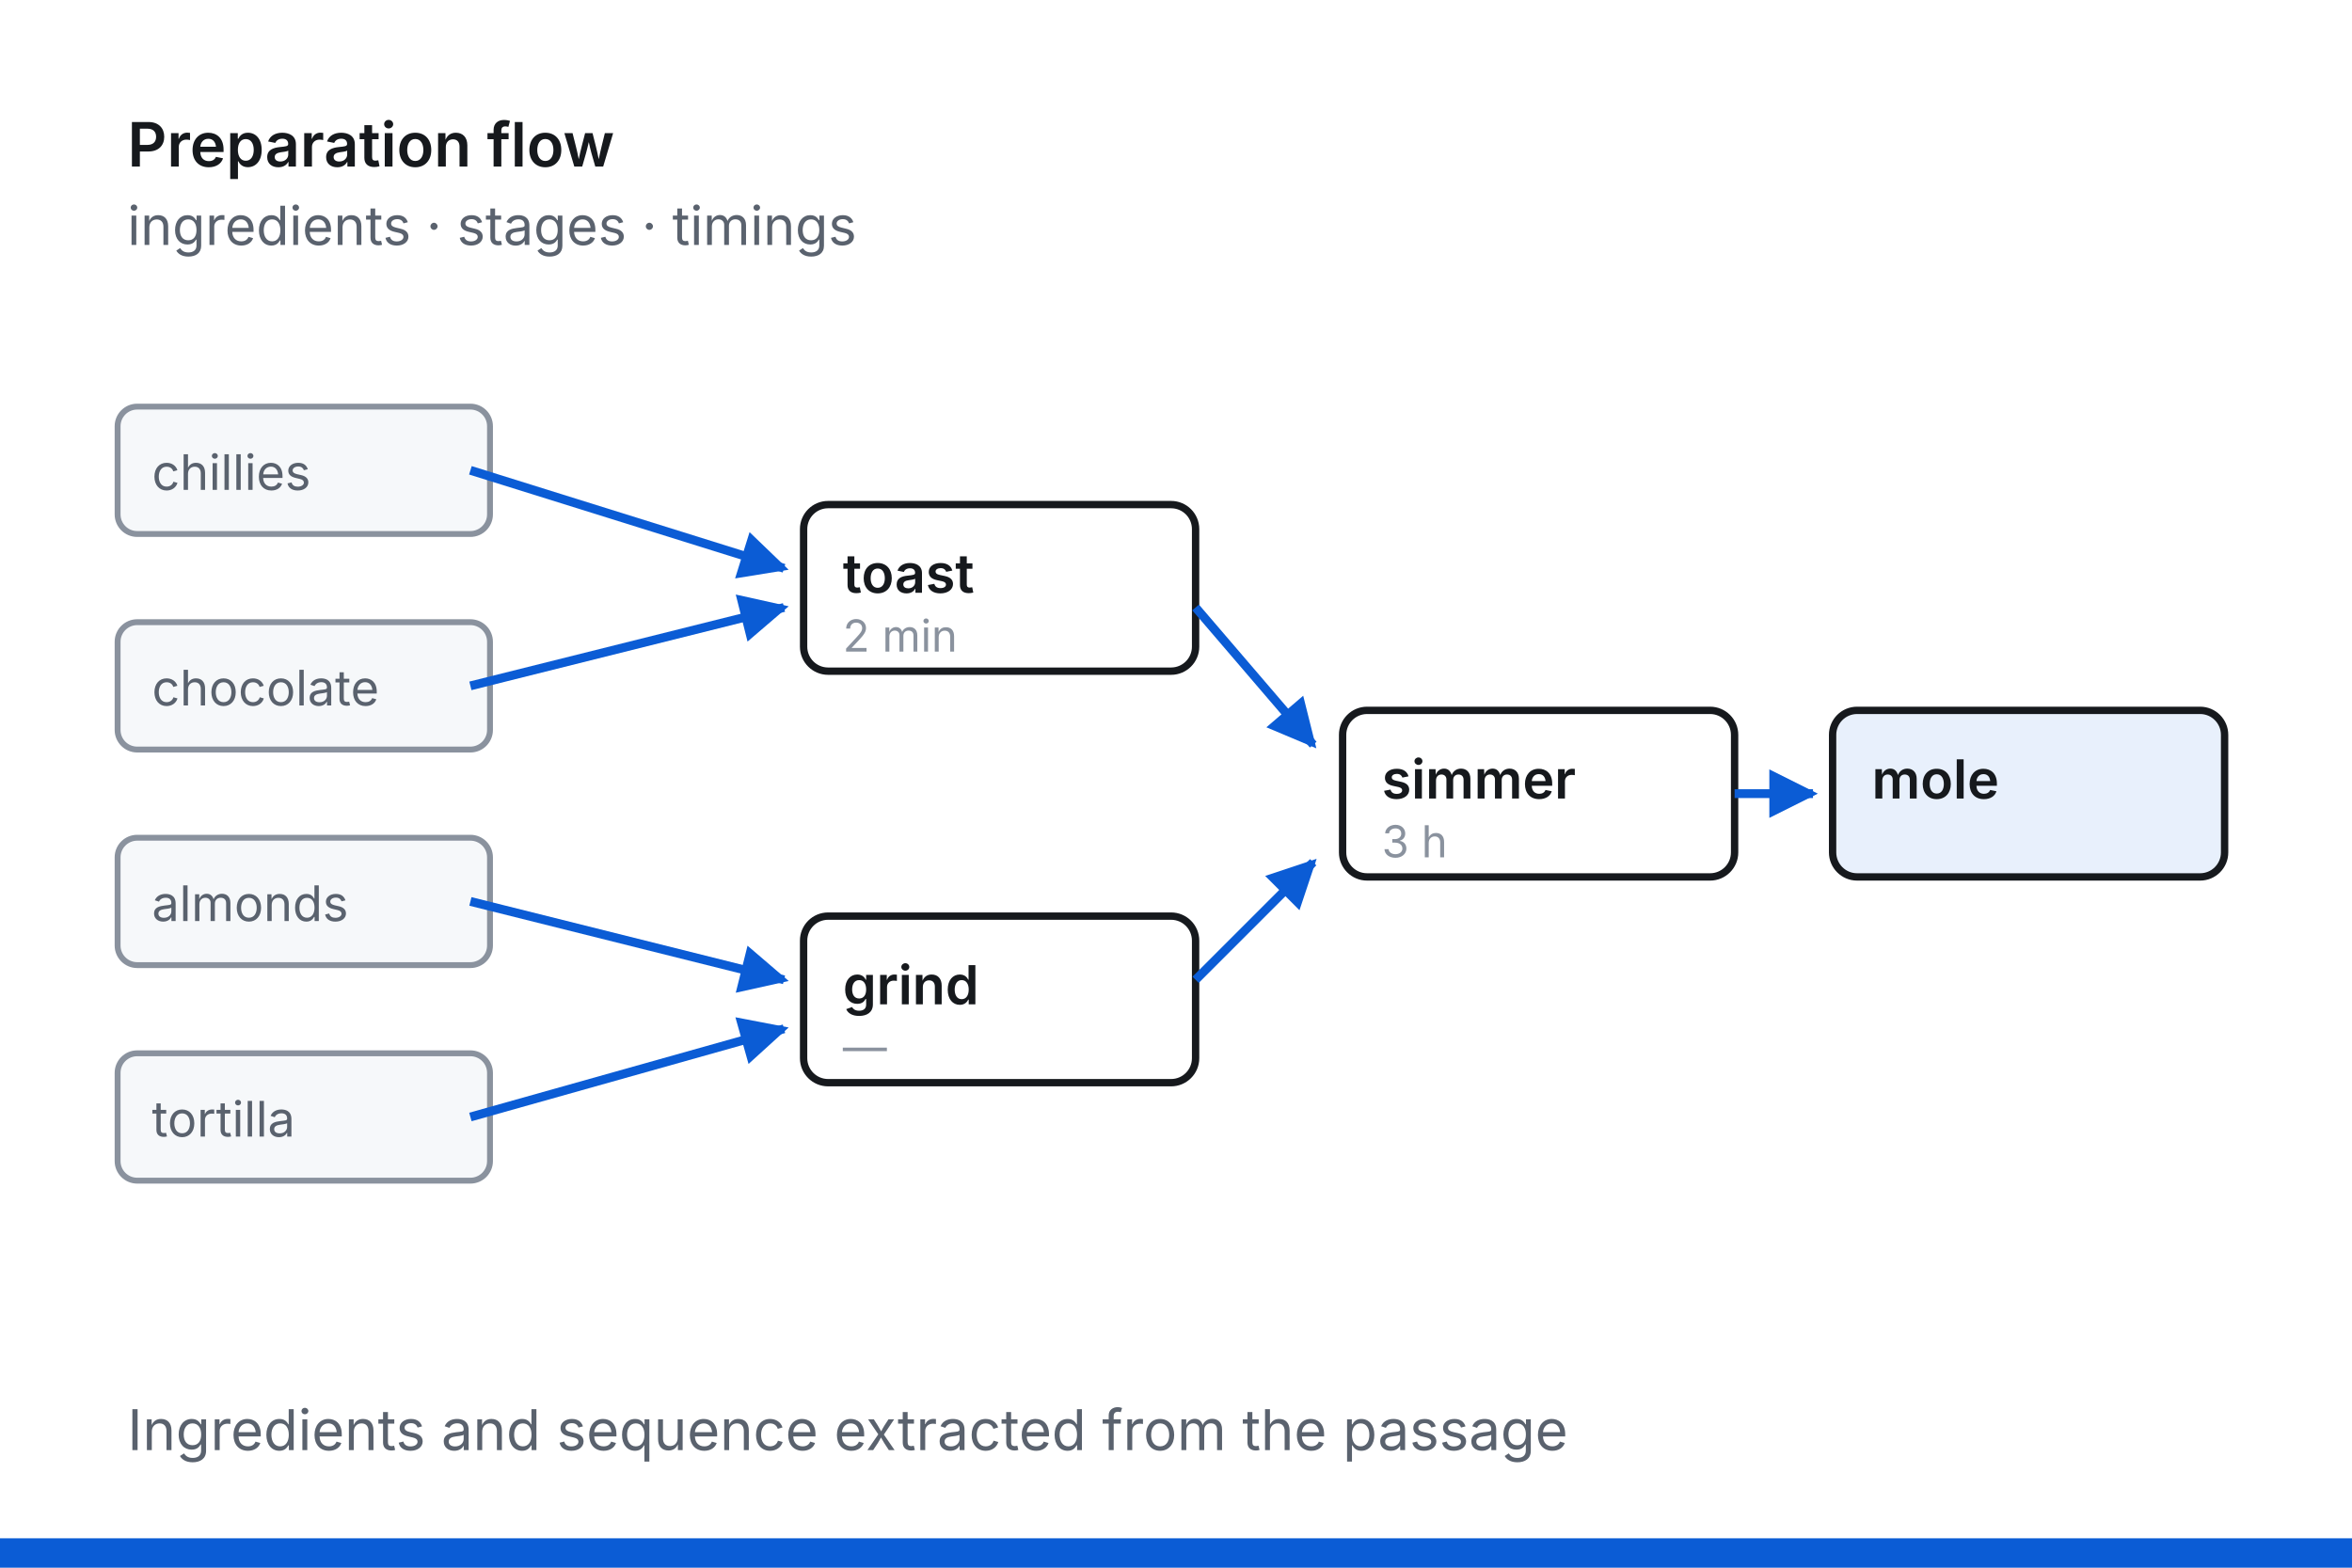
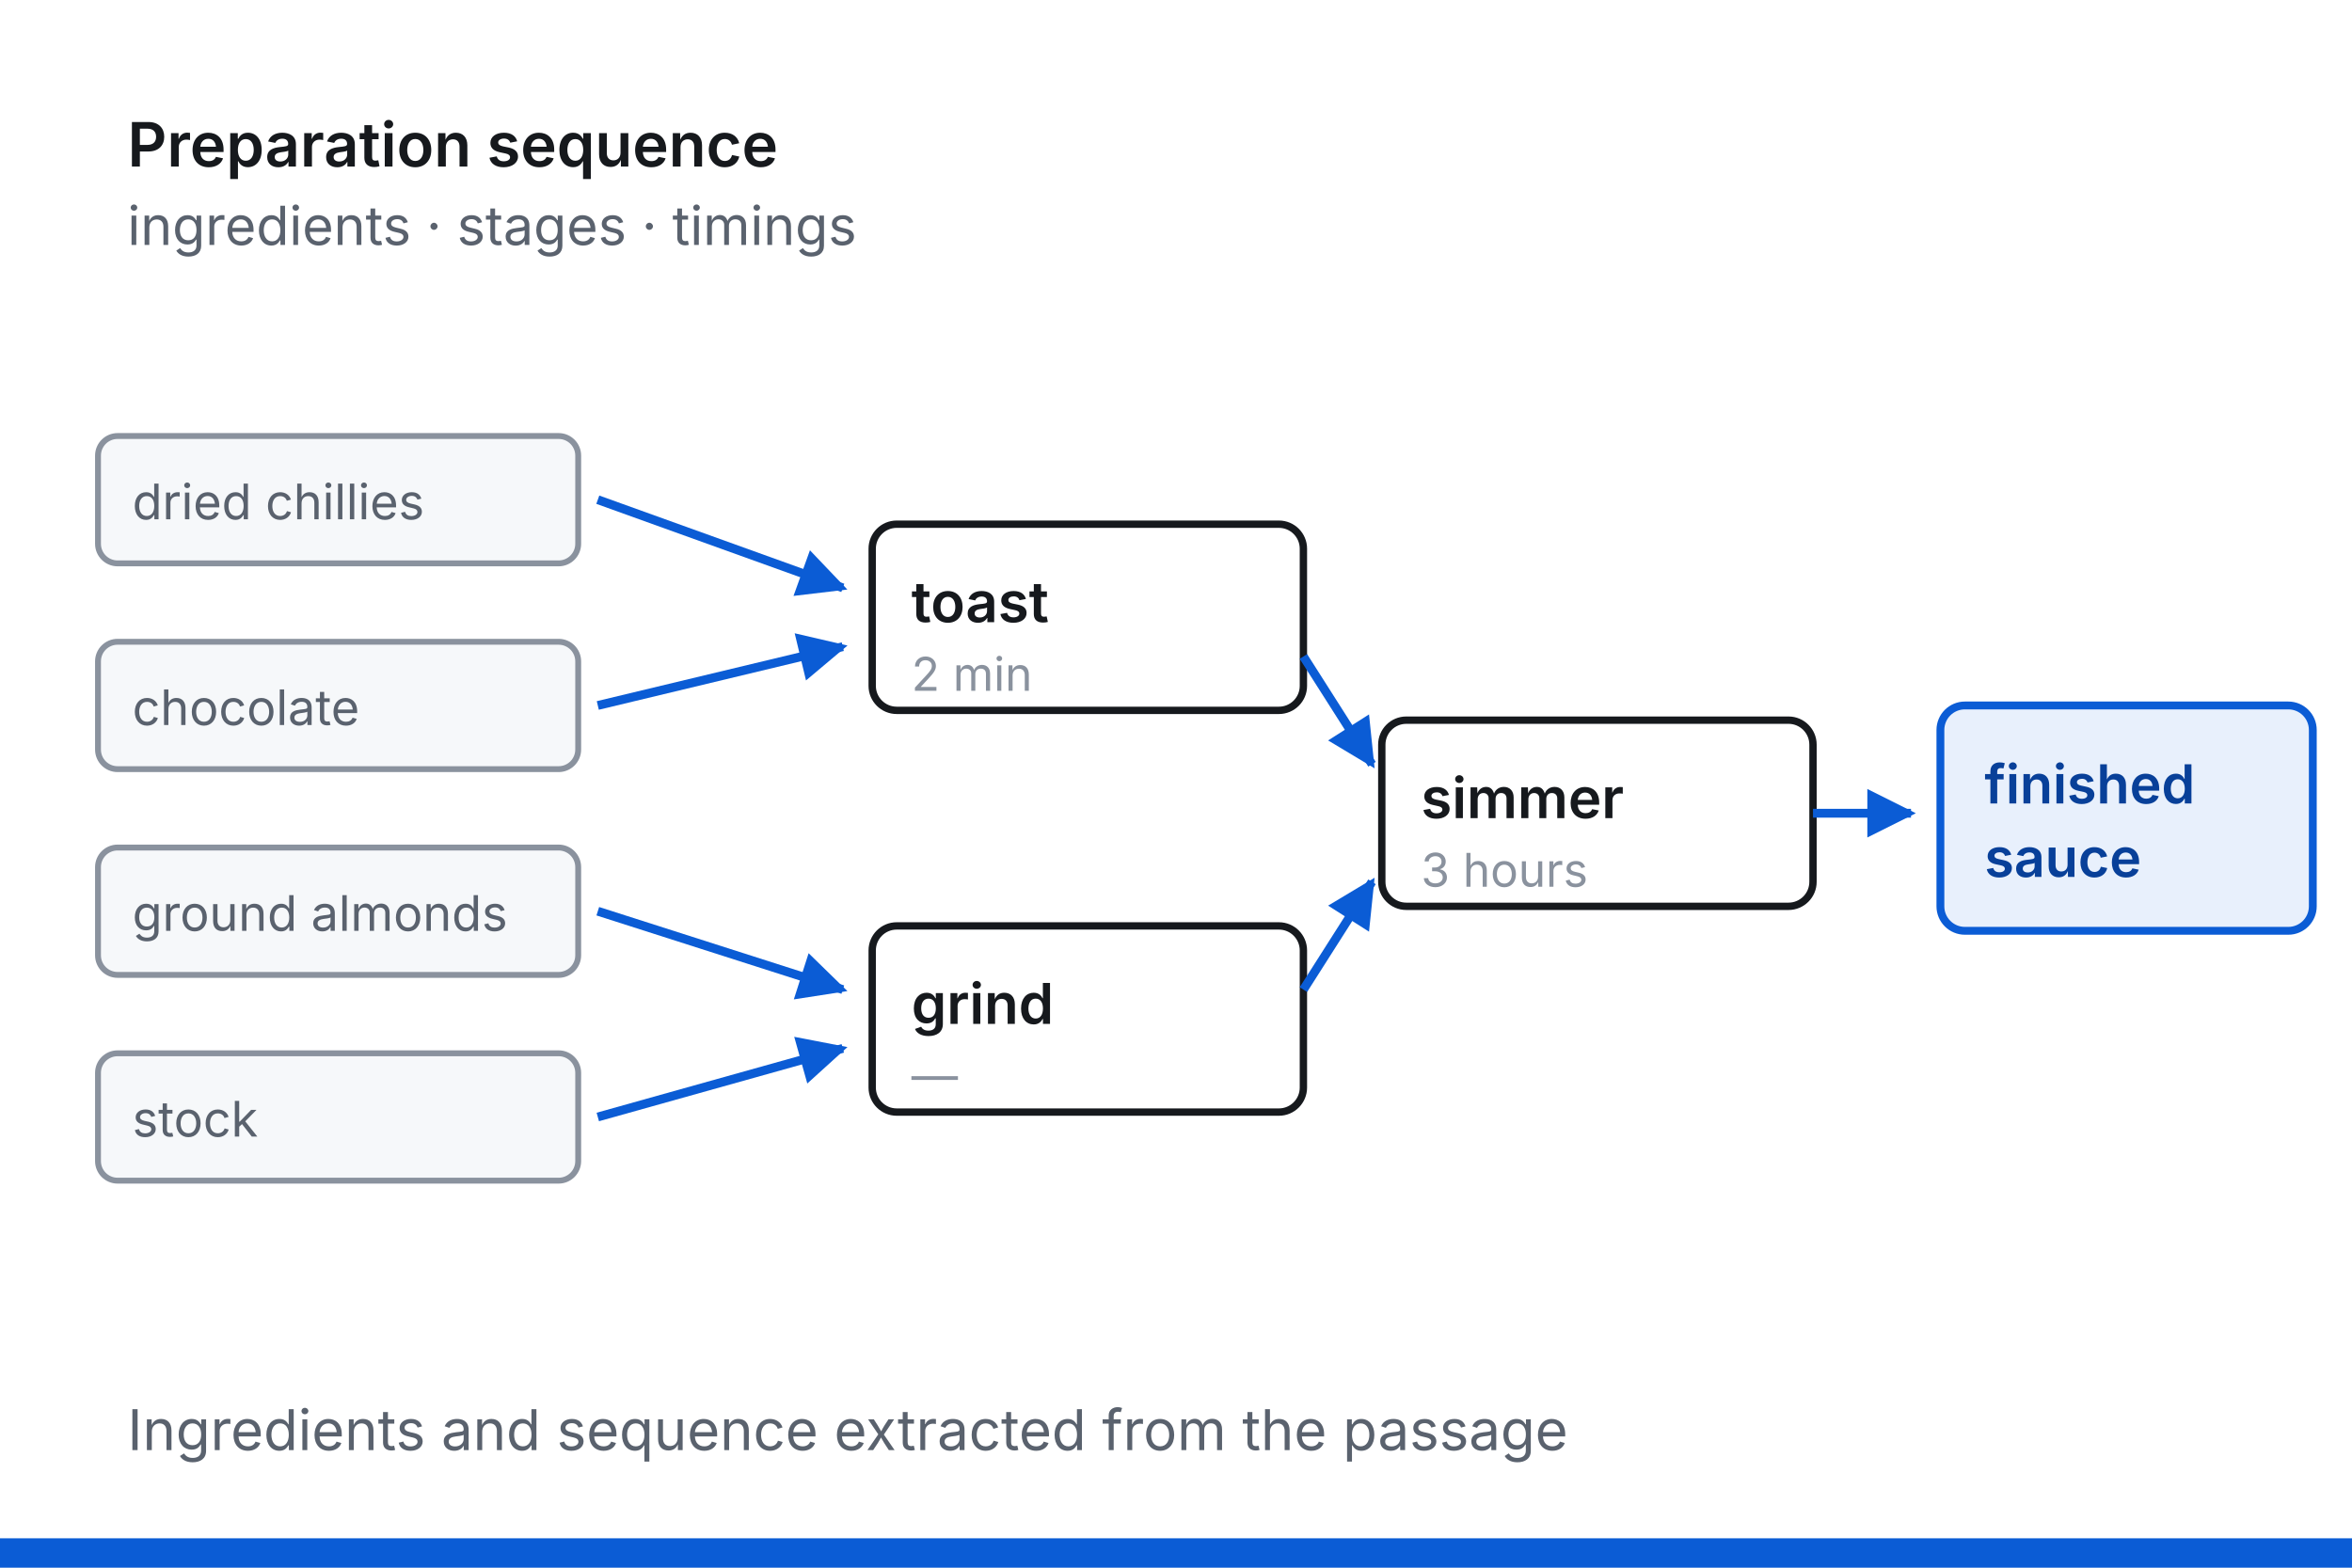
- <svg xmlns="http://www.w3.org/2000/svg" viewBox="0 0 480 320" role="img" aria-labelledby="t8 d8">
+ <svg xmlns="http://www.w3.org/2000/svg" viewBox="0 0 480 320" role="img" aria-labelledby="ct cd">
  <rect width="480" height="320" fill="#FFFFFF" />
-   <g font-family="Inter,-apple-system,'Segoe UI',sans-serif">
-     <text x="26" y="34" font-size="12.5" font-weight="600" fill="#16191D">Preparation flow</text>
+   <g font-family="Inter,'DejaVu Sans',sans-serif">
+     <text x="26" y="34" font-size="12.5" font-weight="600" fill="#16191D">Preparation sequence</text>
    <text x="26" y="50" font-size="11" fill="#5A626E">ingredients · stages · timings</text>
  </g>
  <defs>
    <marker id="ka" viewBox="0 0 10 10" refX="9" refY="5" markerWidth="5.5" markerHeight="5.5" orient="auto">
      <path d="M0 0 L10 5 L0 10 z" fill="#0B5CD5" />
    </marker>
  </defs>
-   <rect x="24" y="83" width="76" height="26" rx="4" fill="#F6F8FA" stroke="#8A929E" stroke-width="1.2" />
-   <text x="31" y="100" font-family="Inter,-apple-system,'Segoe UI',sans-serif" font-size="10" fill="#5A626E">chillies</text>
-   <rect x="24" y="127" width="76" height="26" rx="4" fill="#F6F8FA" stroke="#8A929E" stroke-width="1.2" />
-   <text x="31" y="144" font-family="Inter,-apple-system,'Segoe UI',sans-serif" font-size="10" fill="#5A626E">chocolate</text>
-   <rect x="24" y="171" width="76" height="26" rx="4" fill="#F6F8FA" stroke="#8A929E" stroke-width="1.2" />
-   <text x="31" y="188" font-family="Inter,-apple-system,'Segoe UI',sans-serif" font-size="10" fill="#5A626E">almonds</text>
-   <rect x="24" y="215" width="76" height="26" rx="4" fill="#F6F8FA" stroke="#8A929E" stroke-width="1.2" />
-   <text x="31" y="232" font-family="Inter,-apple-system,'Segoe UI',sans-serif" font-size="10" fill="#5A626E">tortilla</text>
-   <rect x="164" y="103" width="80" height="34" rx="5" fill="#FFFFFF" stroke="#16191D" stroke-width="1.5" />
-   <text x="172" y="121" font-family="Inter,-apple-system,'Segoe UI',sans-serif" font-size="11" fill="#16191D" font-weight="600">toast</text>
-   <text x="172" y="133" font-family="Inter,-apple-system,'Segoe UI',sans-serif" font-size="9" fill="#8A929E">2 min</text>
-   <rect x="164" y="187" width="80" height="34" rx="5" fill="#FFFFFF" stroke="#16191D" stroke-width="1.5" />
-   <text x="172" y="205" font-family="Inter,-apple-system,'Segoe UI',sans-serif" font-size="11" fill="#16191D" font-weight="600">grind</text>
-   <text x="172" y="217" font-family="Inter,-apple-system,'Segoe UI',sans-serif" font-size="9" fill="#8A929E">—</text>
-   <rect x="274" y="145" width="80" height="34" rx="5" fill="#FFFFFF" stroke="#16191D" stroke-width="1.5" />
-   <text x="282" y="163" font-family="Inter,-apple-system,'Segoe UI',sans-serif" font-size="11" fill="#16191D" font-weight="600">simmer</text>
-   <text x="282" y="175" font-family="Inter,-apple-system,'Segoe UI',sans-serif" font-size="9" fill="#8A929E">3 h</text>
-   <rect x="374" y="145" width="80" height="34" rx="5" fill="#E8F0FC" stroke="#16191D" stroke-width="1.5" />
-   <text x="382" y="163" font-family="Inter,-apple-system,'Segoe UI',sans-serif" font-size="11" fill="#16191D" font-weight="600">mole</text>
+   <rect x="20" y="89" width="98" height="26" rx="4" fill="#F6F8FA" stroke="#8A929E" stroke-width="1.2" />
+   <text x="27" y="106" font-family="Inter,'DejaVu Sans',sans-serif" font-size="10" fill="#5A626E">dried chillies</text>
+   <rect x="20" y="131" width="98" height="26" rx="4" fill="#F6F8FA" stroke="#8A929E" stroke-width="1.2" />
+   <text x="27" y="148" font-family="Inter,'DejaVu Sans',sans-serif" font-size="10" fill="#5A626E">chocolate</text>
+   <rect x="20" y="173" width="98" height="26" rx="4" fill="#F6F8FA" stroke="#8A929E" stroke-width="1.2" />
+   <text x="27" y="190" font-family="Inter,'DejaVu Sans',sans-serif" font-size="10" fill="#5A626E">ground almonds</text>
+   <rect x="20" y="215" width="98" height="26" rx="4" fill="#F6F8FA" stroke="#8A929E" stroke-width="1.2" />
+   <text x="27" y="232" font-family="Inter,'DejaVu Sans',sans-serif" font-size="10" fill="#5A626E">stock</text>
+   <rect x="178" y="107" width="88" height="38" rx="5" fill="#FFFFFF" stroke="#16191D" stroke-width="1.5" />
+   <text x="186" y="127" font-family="Inter,'DejaVu Sans',sans-serif" font-size="11.5" fill="#16191D" font-weight="600">toast</text>
+   <text x="186" y="141" font-family="Inter,'DejaVu Sans',sans-serif" font-size="9.5" fill="#8A929E">2 min</text>
+   <rect x="178" y="189" width="88" height="38" rx="5" fill="#FFFFFF" stroke="#16191D" stroke-width="1.5" />
+   <text x="186" y="209" font-family="Inter,'DejaVu Sans',sans-serif" font-size="11.5" fill="#16191D" font-weight="600">grind</text>
+   <text x="186" y="223" font-family="Inter,'DejaVu Sans',sans-serif" font-size="9.5" fill="#8A929E">—</text>
+   <rect x="282" y="147" width="88" height="38" rx="5" fill="#FFFFFF" stroke="#16191D" stroke-width="1.5" />
+   <text x="290" y="167" font-family="Inter,'DejaVu Sans',sans-serif" font-size="11.5" fill="#16191D" font-weight="600">simmer</text>
+   <text x="290" y="181" font-family="Inter,'DejaVu Sans',sans-serif" font-size="9.5" fill="#8A929E">3 hours</text>
+   <rect x="396" y="144" width="76" height="46" rx="5" fill="#E8F0FC" stroke="#0B5CD5" stroke-width="1.6" />
+   <text x="405" y="164" font-family="Inter,'DejaVu Sans',sans-serif" font-size="11" fill="#084099" font-weight="600">finished</text>
+   <text x="405" y="179" font-family="Inter,'DejaVu Sans',sans-serif" font-size="11" fill="#084099" font-weight="600">sauce</text>
  <g fill="none" stroke="#0B5CD5" stroke-width="1.8" marker-end="url(#ka)">
-     <path d="M96 96 L160 116" />
-     <path d="M96 140 L160 124" />
-     <path d="M96 184 L160 200" />
-     <path d="M96 228 L160 210" />
-     <path d="M244 124 L268 152" />
-     <path d="M244 200 L268 176" />
-     <path d="M354 162 L370 162" />
+     <path d="M122 102 L172 120" />
+     <path d="M122 144 L172 132" />
+     <path d="M122 186 L172 202" />
+     <path d="M122 228 L172 214" />
+     <path d="M266 134 L280 156" />
+     <path d="M266 202 L280 180" />
+     <path d="M370 166 L390 166" />
  </g>
-   <text x="26" y="296" font-family="Inter,-apple-system,'Segoe UI',sans-serif" font-size="11.5" fill="#5A626E">Ingredients and sequence extracted from the passage</text>
+   <text x="26" y="296" font-family="Inter,'DejaVu Sans',sans-serif" font-size="11.5" fill="#5A626E">Ingredients and sequence extracted from the passage</text>
  <rect x="0" y="314" width="480" height="6" fill="#0B5CD5" />
</svg>
